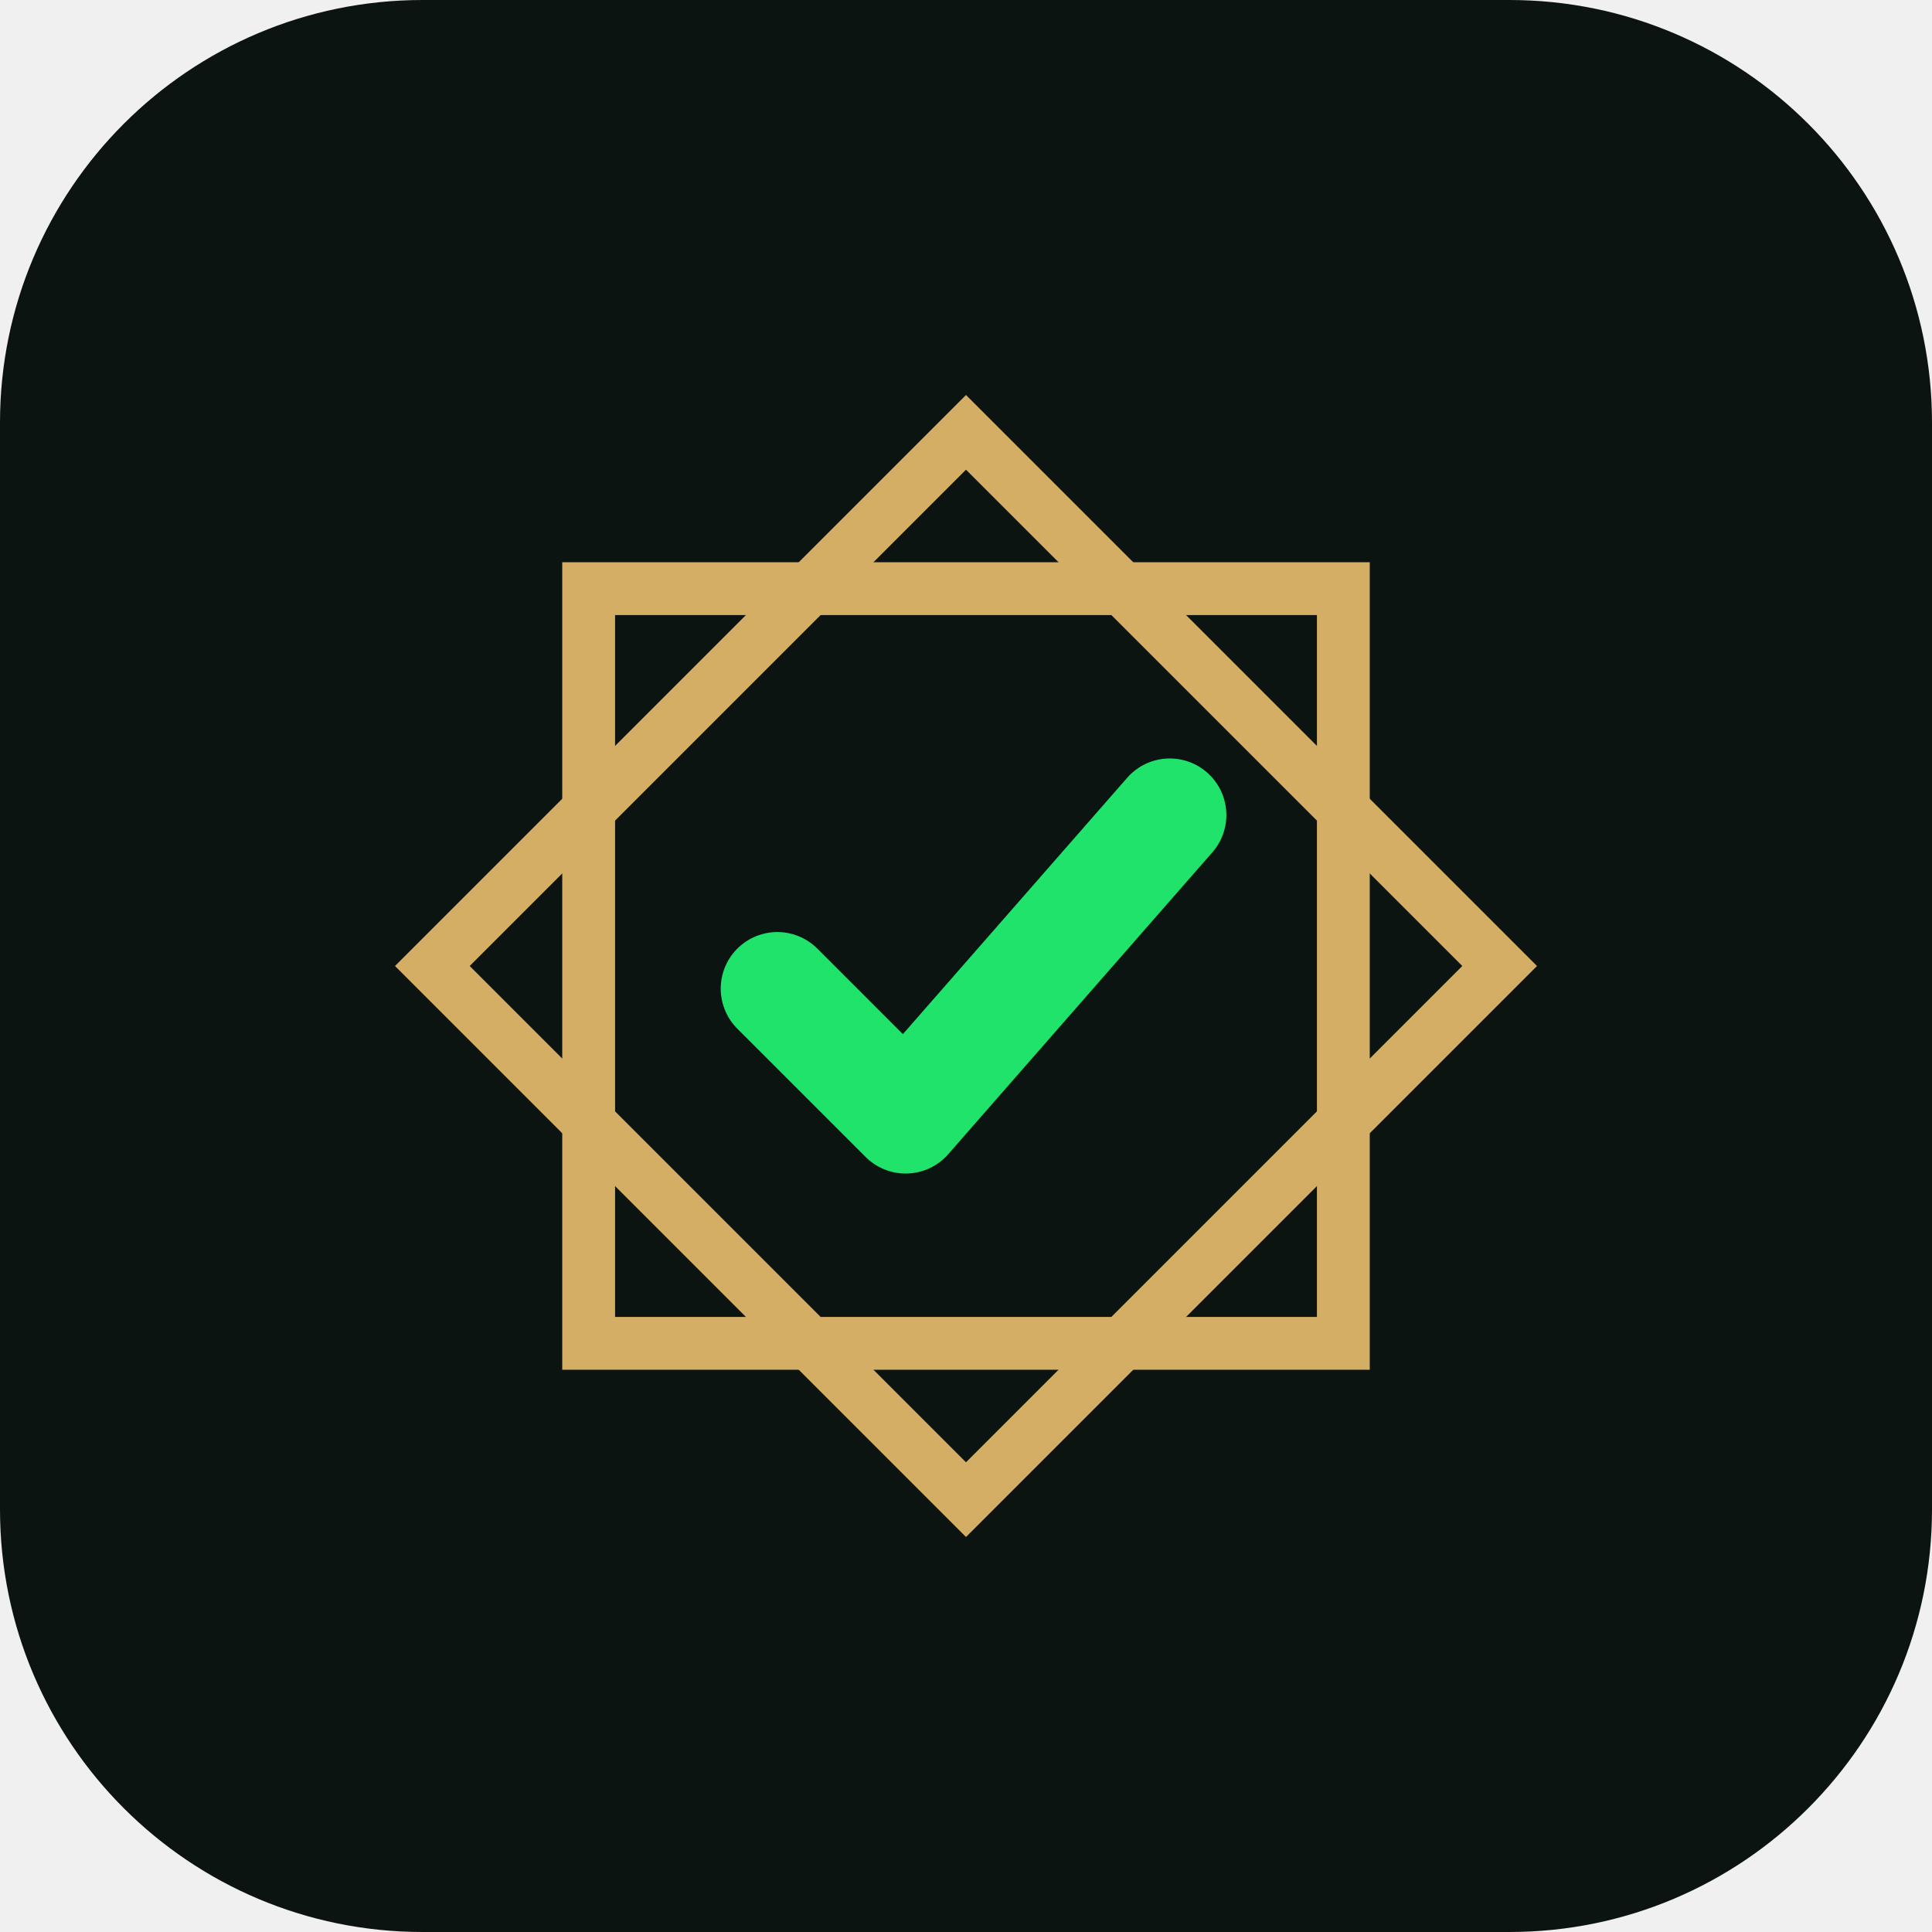
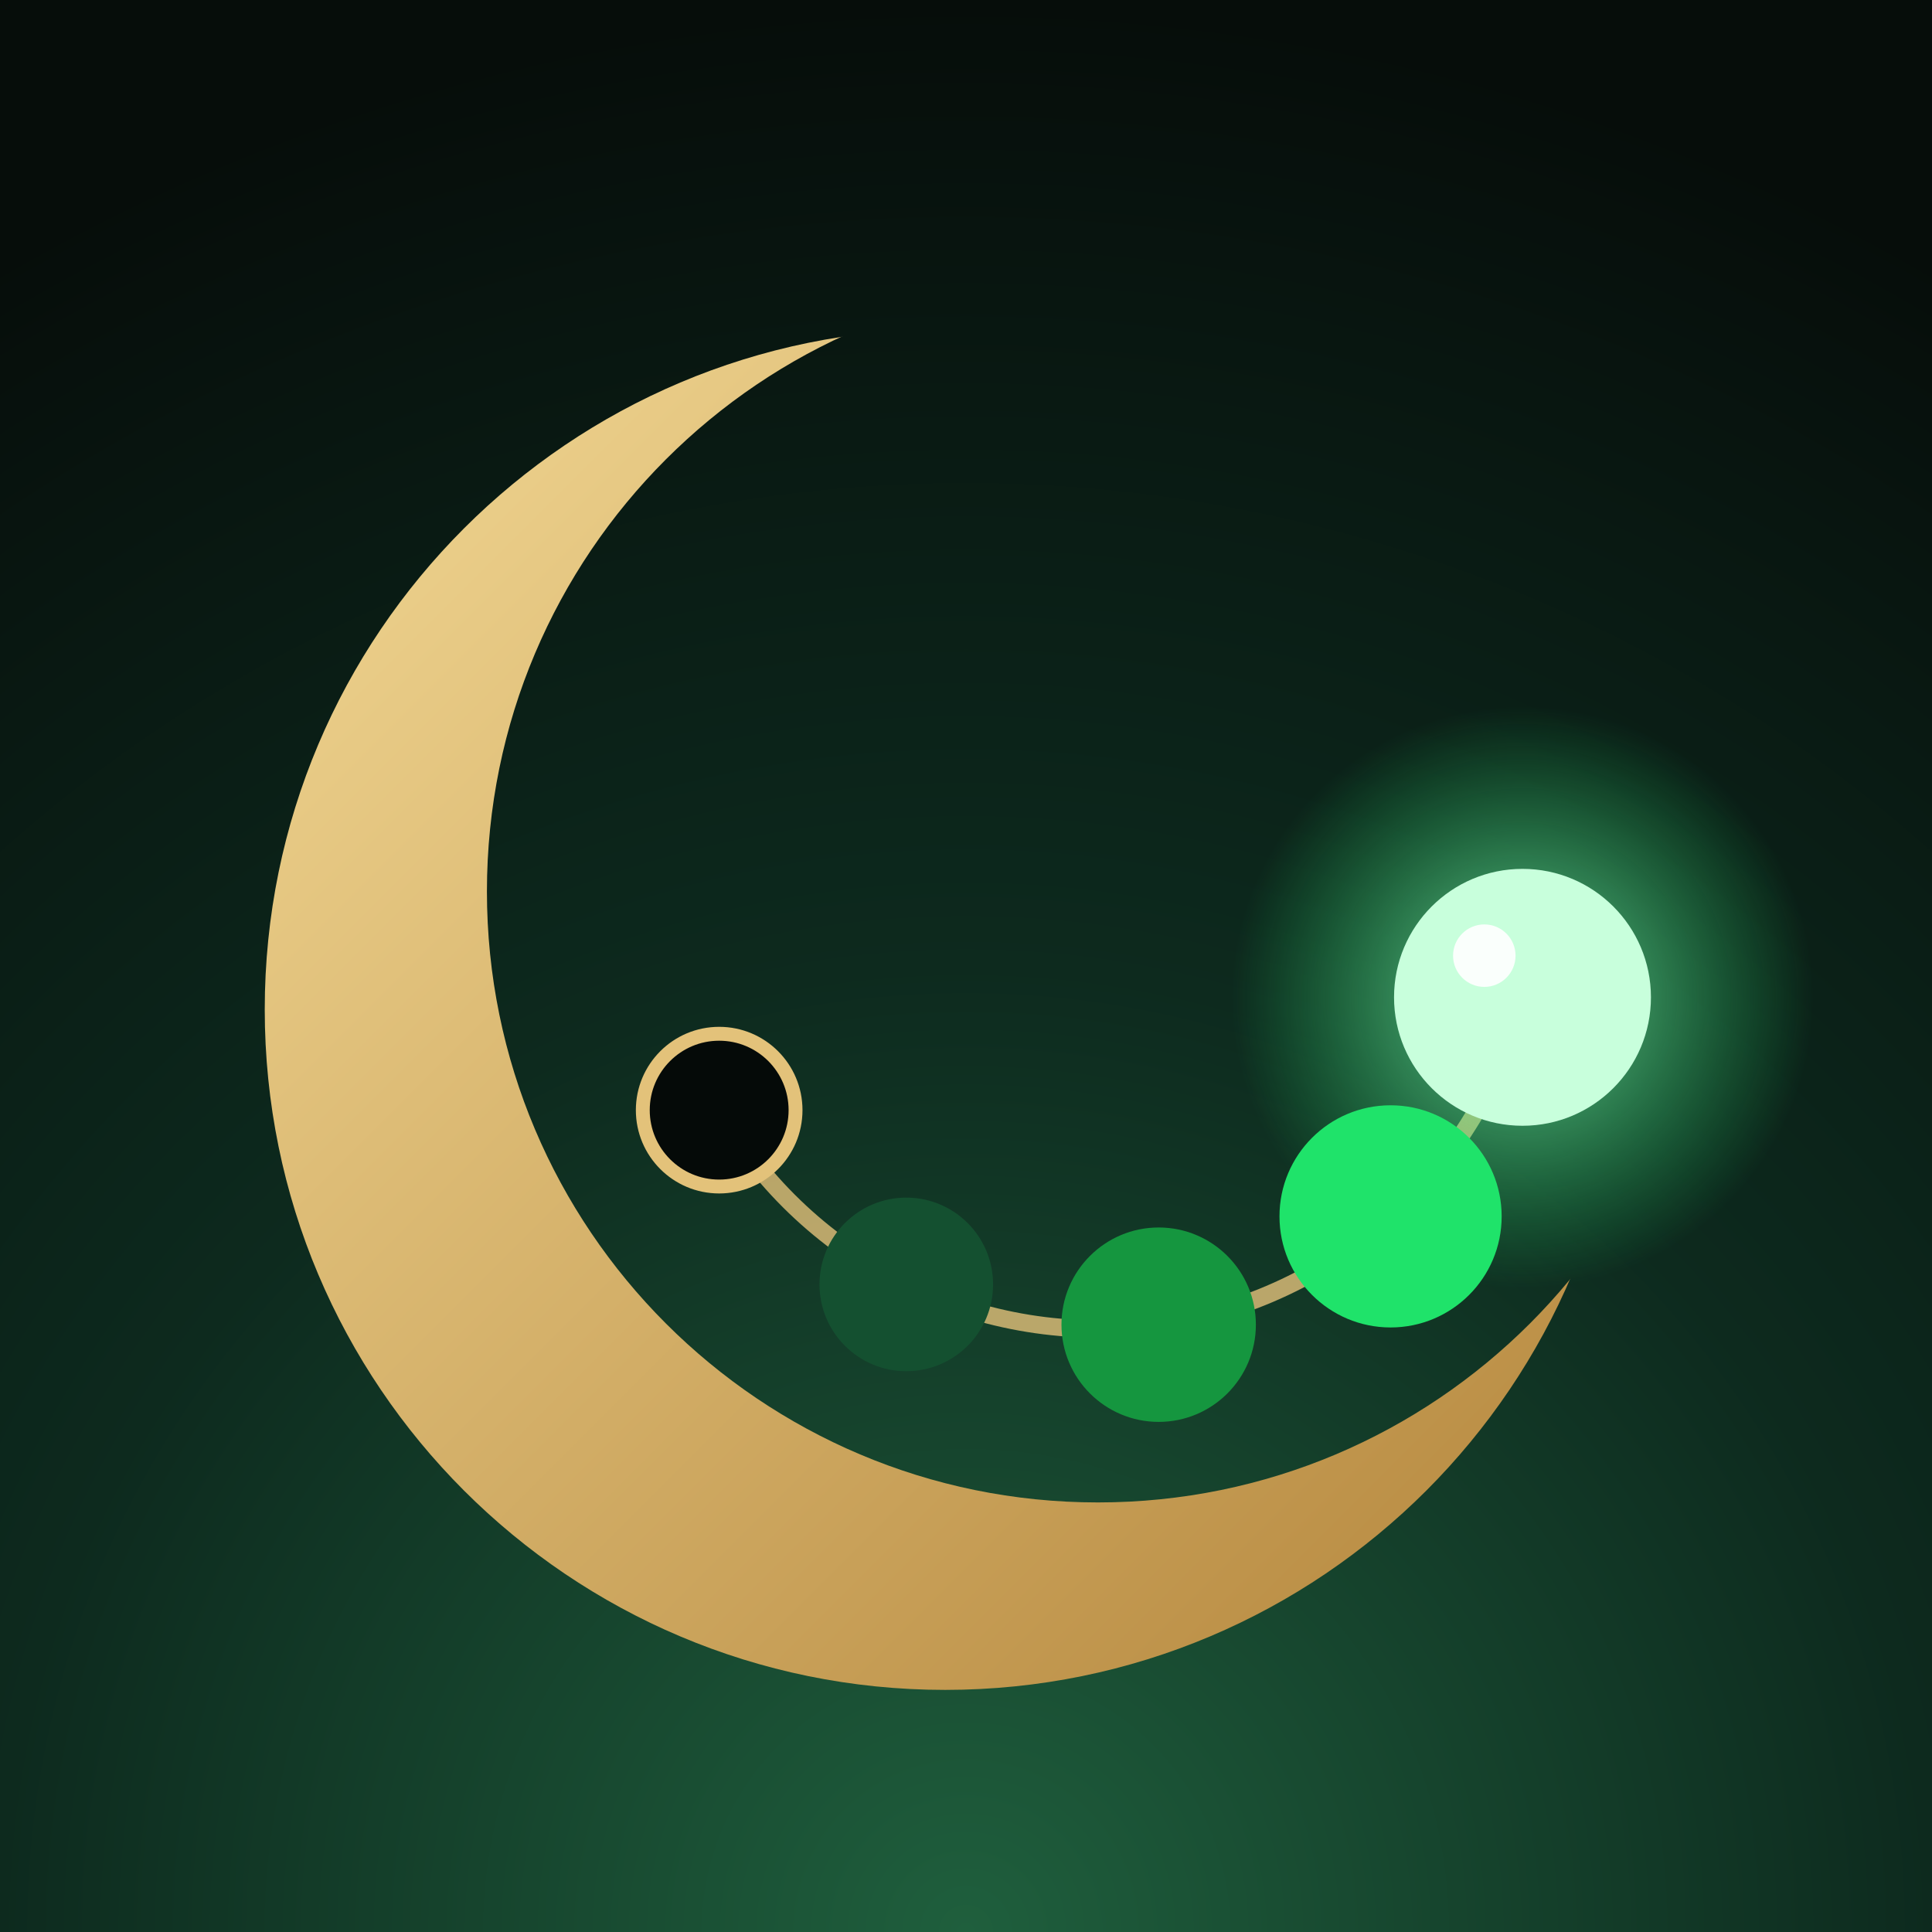
<svg xmlns="http://www.w3.org/2000/svg" viewBox="0 0 512 512">
-   <rect width="512" height="512" rx="112" fill="#0b1411" />
-   <g fill="none" stroke="#d4ae64" stroke-width="14">
-     <rect x="156" y="156" width="200" height="200" />
-     <rect x="156" y="156" width="200" height="200" transform="rotate(45 256 256)" />
+   <defs>
+     <radialGradient id="sky" gradientUnits="userSpaceOnUse" cx="256" cy="512" r="512">
+       <stop offset="0" stop-color="#1f5f3d" />
+       <stop offset=".5" stop-color="#0d2a1e" />
+       <stop offset="1" stop-color="#060d0a" />
+     </radialGradient>
+     <linearGradient id="gold" x1="0" y1="0" x2="1" y2="1">
+       <stop offset="0" stop-color="#f3d995" />
+       <stop offset="1" stop-color="#b3843a" />
+     </linearGradient>
+     <radialGradient id="glow">
+       <stop offset="0" stop-color="#8dffbb" stop-opacity=".8" />
+       <stop offset="1" stop-color="#1fe36a" stop-opacity="0" />
+     </radialGradient>
+     <mask id="cres">
+       <rect width="512" height="512" fill="#fff" />
+       <circle cx="300" cy="222" r="176" fill="#000" />
+     </mask>
+   </defs>
+   <rect id="bg" x="-256" y="-256" width="1024" height="1024" fill="url(#sky)" />
+   <g id="art" transform="translate(256 262) scale(.92) translate(-262 -250)">
+     <circle cx="256" cy="256" r="196" fill="url(#gold)" mask="url(#cres)" />
+     <path d="M190.9 285.0 A126 126 0 0 0 422.3 252.5" fill="none" stroke="#e3c27a" stroke-width="5" stroke-linecap="round" opacity=".8" />
+     <circle cx="422.3" cy="252.5" r="84" fill="url(#glow)" />
+     <circle cx="190.9" cy="285.0" r="22" fill="#050a08" stroke="#e3c27a" stroke-width="4" />
+     <circle cx="244.8" cy="335.2" r="25" fill="#145030" />
+     <circle cx="317.5" cy="346.8" r="28" fill="#15963f" />
+     <circle cx="384.3" cy="315.6" r="32" fill="#1fe36a" />
+     <circle cx="422.3" cy="252.5" r="37" fill="#c8ffdc" />
+     <circle cx="411.3" cy="240.5" r="9" fill="#fff" opacity=".9" />
  </g>
-   <path d="M206 262l34 34 70-80" fill="none" stroke="#1fe36a" stroke-width="30" stroke-linecap="round" stroke-linejoin="round" />
</svg>
